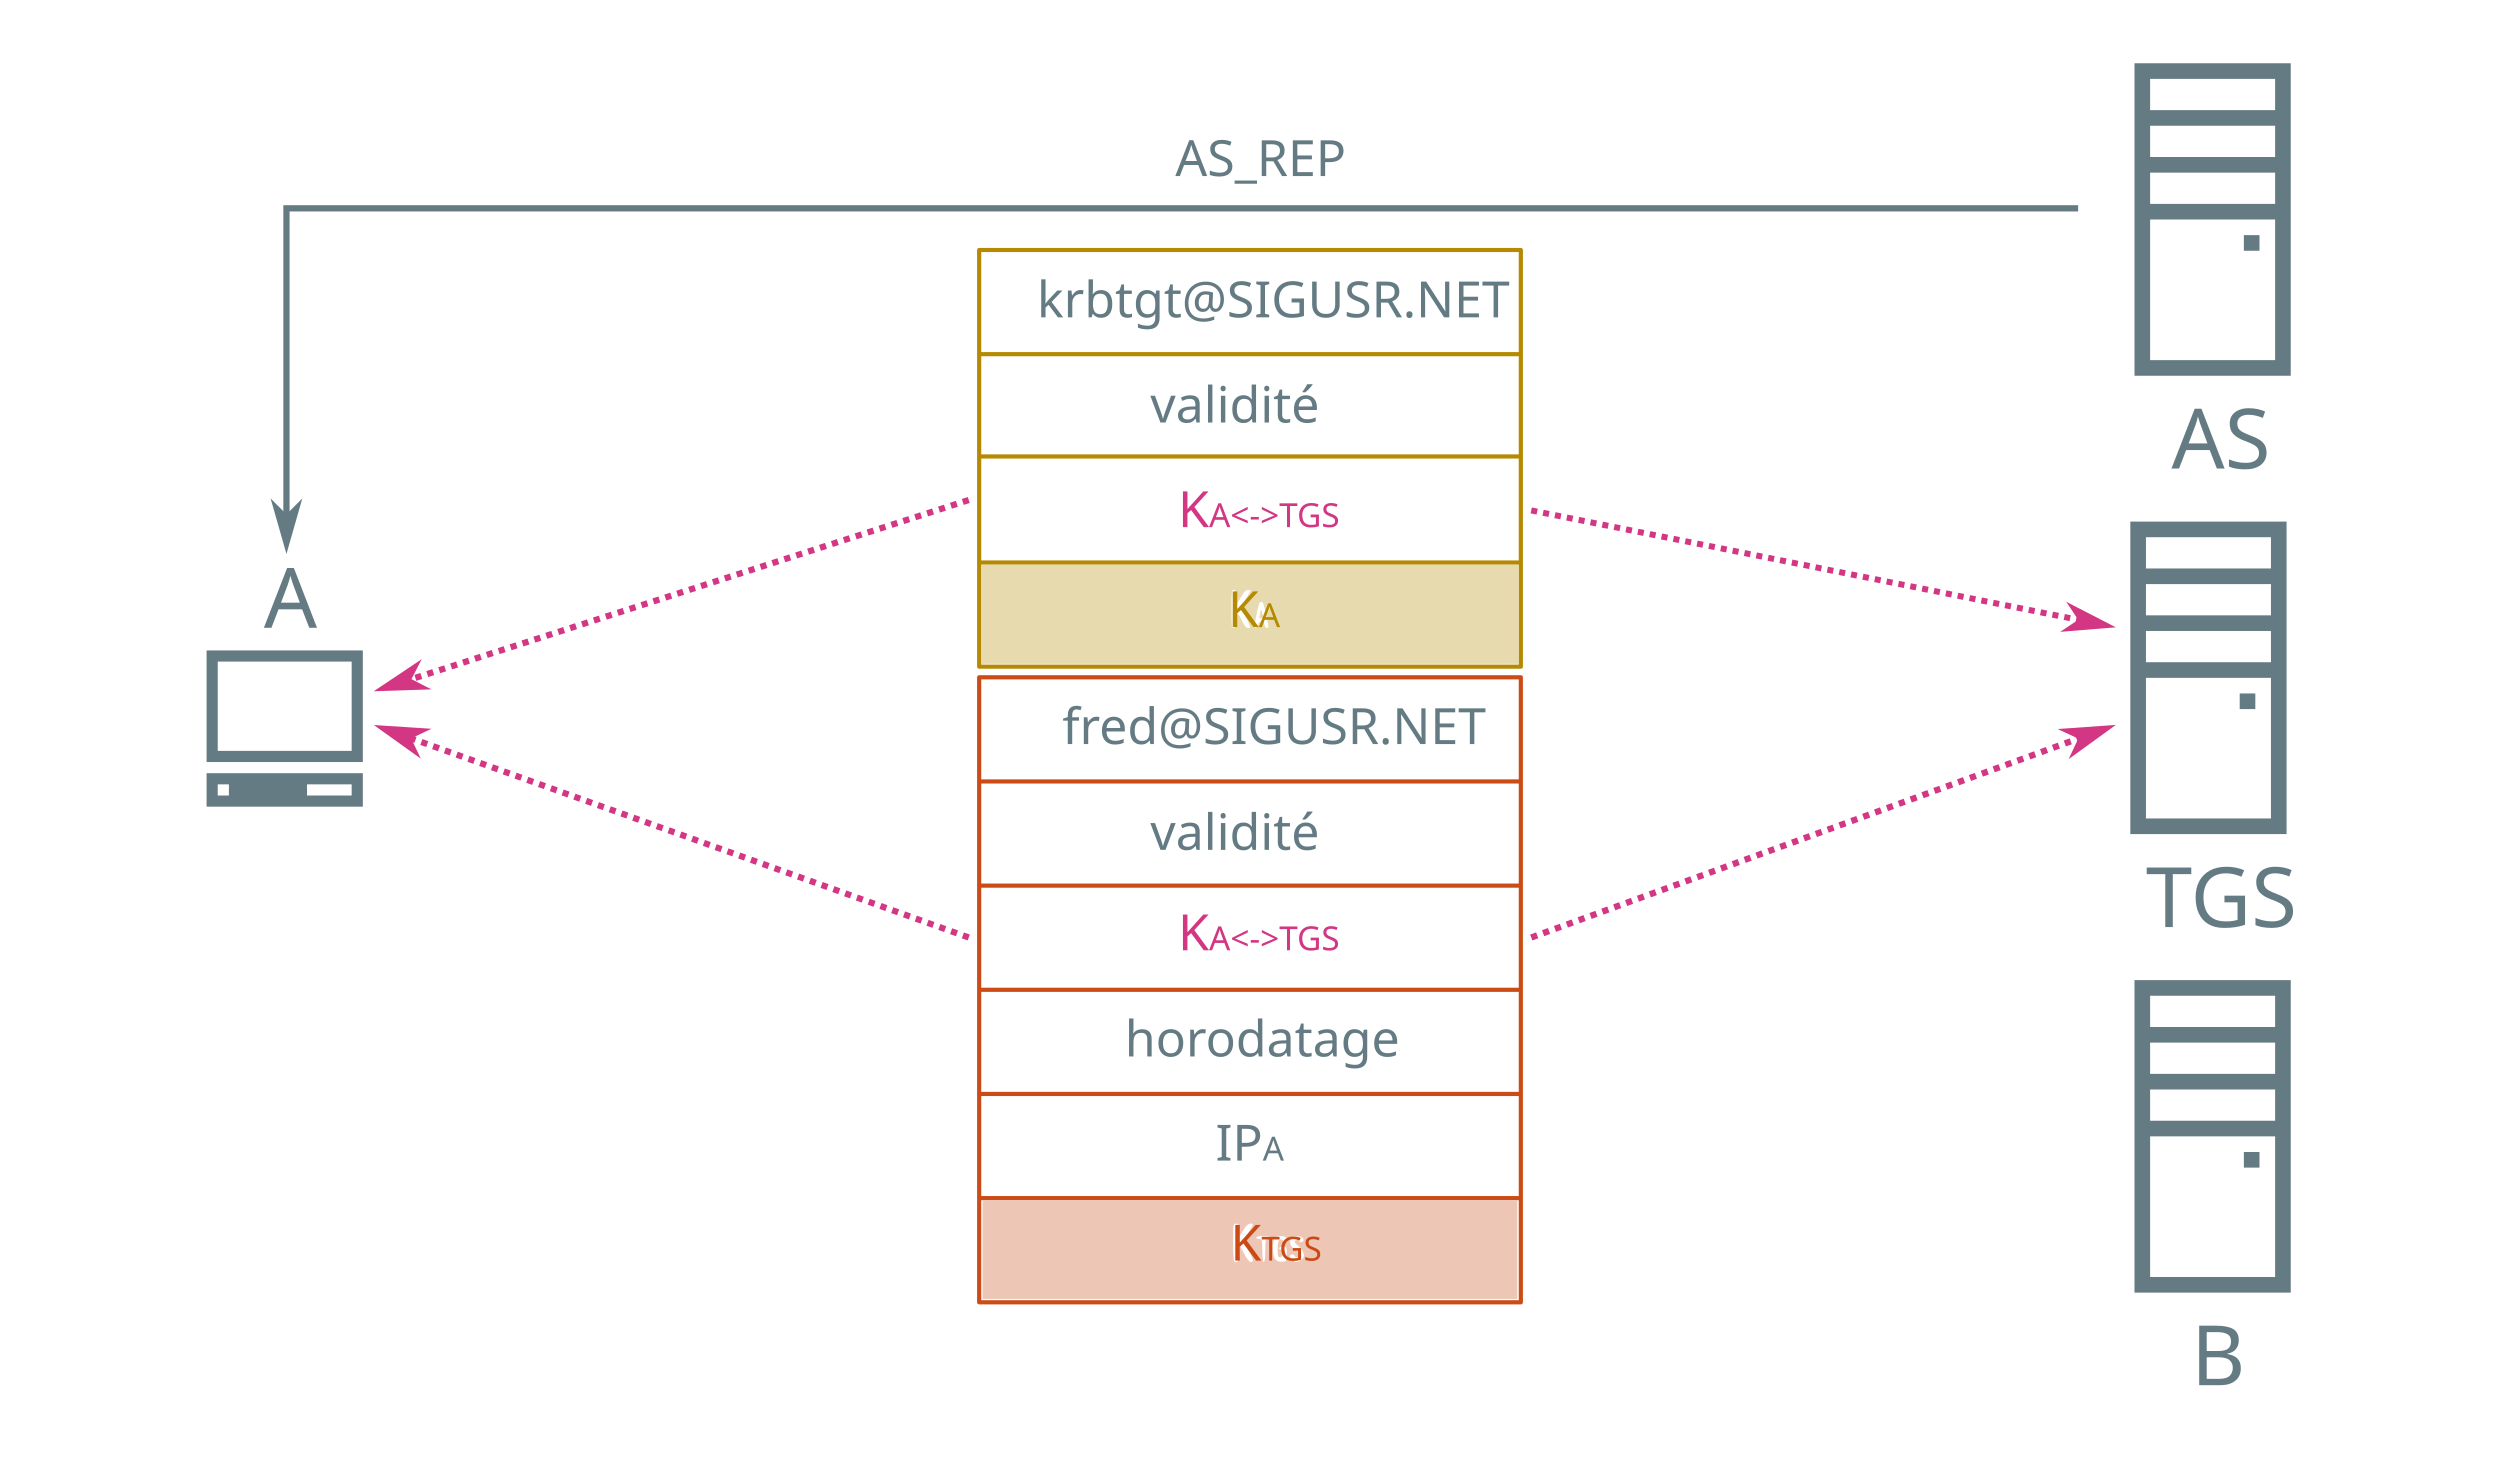
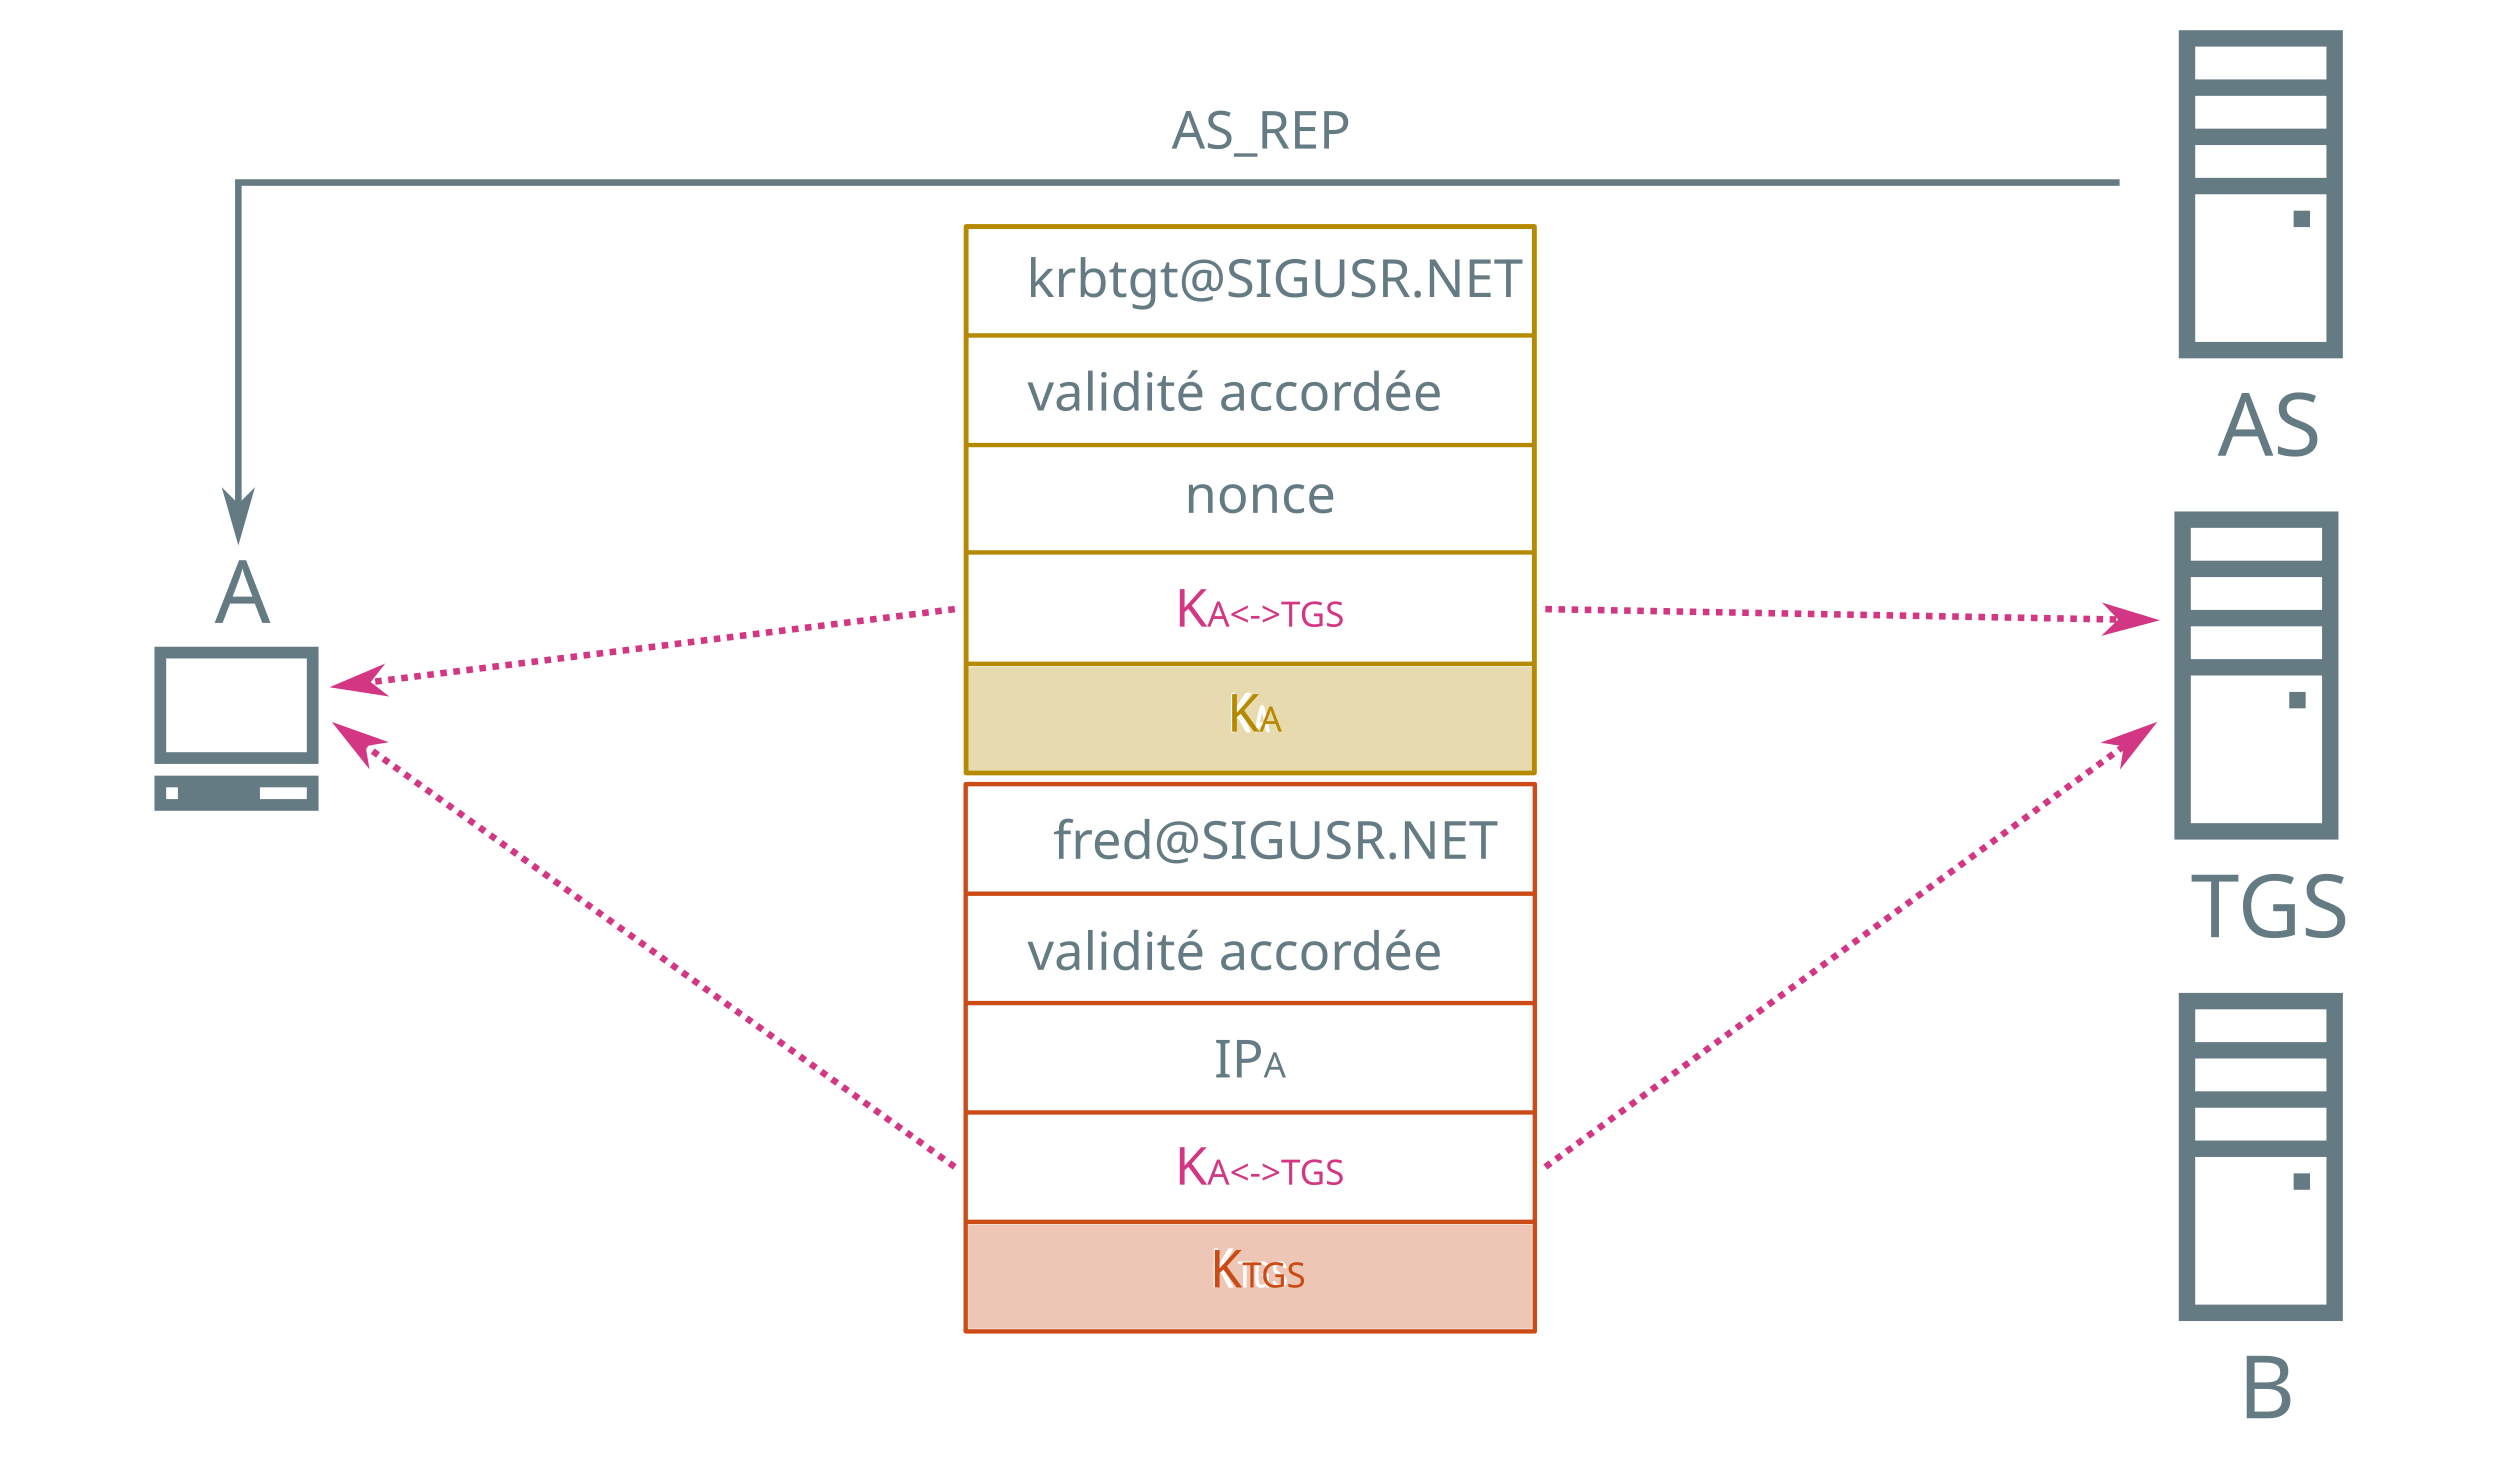
<svg xmlns="http://www.w3.org/2000/svg" width="1200" height="700" viewBox="0 0 1200 700" version="1.1" id="svg5">
  <defs id="defs5">
    <marker style="overflow:visible" id="Arrow1Mstart" refX="0.0" refY="0.0" orient="auto">
      <path transform="scale(0.4) translate(10,0)" style="fill-rule:evenodd;fill:context-stroke;stroke:context-stroke;stroke-width:1.0pt" d="M 0.0,0.0 L 5.0,-5.0 L -12.5,0.0 L 5.0,5.0 L 0.0,0.0 z " id="path869" />
    </marker>
    <marker style="overflow:visible;" id="Arrow1Mend" refX="0.0" refY="0.0" orient="auto">
      <path transform="scale(0.4) rotate(180) translate(10,0)" style="fill-rule:evenodd;fill:context-stroke;stroke:context-stroke;stroke-width:1.0pt;" d="M 0.0,0.0 L 5.0,-5.0 L -12.5,0.0 L 5.0,5.0 L 0.0,0.0 z " id="path999" />
    </marker>
  </defs>
  <style id="style2">
        @font-face {
            font-family: 'Iosevka';
            font-display: swap;
            font-weight: 400;
            font-stretch: normal;
            font-style: normal;
            src: url('/dist/theme/fonts/Iosevka/WOFF2/Iosevka-Regular.woff2') format('woff2');
        }

        @font-face {
            font-family: 'Iosevka';
            font-display: swap;
            font-weight: 400;
            font-stretch: normal;
            font-style: italic;
            src: url('/dist/theme/fonts/Iosevka/WOFF2/Iosevka-Italic.woff2') format('woff2');
        }

        @font-face {
            font-family: 'Iosevka';
            font-display: swap;
            font-weight: 700;
            font-stretch: normal;
            font-style: normal;
            src: url('/dist/theme/fonts/Iosevka/WOFF2/Iosevka-Bold.woff2') format('woff2');
        }

        @font-face {
            font-family: 'Iosevka';
            font-display: swap;
            font-weight: 700;
            font-stretch: normal;
            font-style: italic;
            src: url('/dist/theme/fonts/Iosevka/WOFF2/Iosevka-BoldItalic.woff2') format('woff2');
        }
    </style>
-   <g id="g966" transform="matrix(0.9921875,0,0,0.9921875,56.60349,347.3899)">
+   <g id="g966" transform="matrix(1.041797,0,0,1.041797,29.46584,347.3777)">
    <rect class="st0" height="48.594" id="XMLID_2248_" width="70.191" x="45.587" y="-32.763" style="fill:none;stroke:#657b83;stroke-width:5.399;stroke-miterlimit:10;stroke-opacity:1" />
    <path class="st1" d="M 42.887,23.93 V 40.128 H 118.478 V 23.93 Z m 10.799,10.799 h -5.399 v -5.399 h 5.399 z m 59.393,0 H 91.481 V 29.33 H 113.078 Z" id="XMLID_49_" style="fill:#657b83;fill-opacity:1;stroke-width:2.7" />
  </g>
-   <g id="g977-4" transform="matrix(0.9921875,0,0,0.9921875,423.9048,551.2061)">
+   <g id="g977-4" transform="matrix(1.041797,0,0,1.041797,415.1322,561.3848)">
    <path d="m 605.382,-81.387 v 22.677 7.559 15.118 7.559 15.118 7.559 75.591 h 75.591 v -75.591 -7.559 -15.118 -7.559 -15.118 -7.559 -22.677 z m 7.559,7.559 h 60.472 v 15.118 h -60.472 z m 0,22.677 h 60.472 v 15.118 h -60.472 z m 0,22.677 h 60.472 v 15.118 h -60.472 z m 0,22.677 h 60.472 V 62.235 h -60.472 z m 45.354,7.559 v 7.559 h 7.559 V 1.762 Z" style="fill:#657b83;fill-opacity:1;stroke:none;stroke-width:0px" id="path2-7" />
  </g>
-   <text xml:space="preserve" style="font-size:40px;line-height:1.25;font-family:Iosevka;-inkscape-font-specification:'Iosevka, Normal';fill:#657b83;fill-opacity:1;stroke:none" x="126.656" y="301.336" id="text2107">
-     <tspan id="tspan2105" x="126.656" y="301.336">A</tspan>
+   <text xml:space="preserve" style="font-size:42px;line-height:1.25;font-family:Iosevka;-inkscape-font-specification:'Iosevka, Normal';fill:#657b83;fill-opacity:1;stroke:none;stroke-width:1.05" x="103.02" y="299.021" id="text2107">
+     <tspan id="tspan2105" x="103.02" y="299.021" style="stroke-width:1.05">A</tspan>
  </text>
-   <g id="g977" transform="matrix(0.9921875,0,0,0.9921875,423.9048,111.1158)">
+   <g id="g977" transform="matrix(1.041797,0,0,1.041797,415.1322,99.28998)">
    <path d="m 605.382,-81.387 v 22.677 7.559 15.118 7.559 15.118 7.559 75.591 h 75.591 v -75.591 -7.559 -15.118 -7.559 -15.118 -7.559 -22.677 z m 7.559,7.559 h 60.472 v 15.118 h -60.472 z m 0,22.677 h 60.472 v 15.118 h -60.472 z m 0,22.677 h 60.472 v 15.118 h -60.472 z m 0,22.677 h 60.472 V 62.235 h -60.472 z m 45.354,7.559 v 7.559 h 7.559 V 1.762 Z" style="fill:#657b83;fill-opacity:1;stroke:none;stroke-width:0px" id="path2" />
  </g>
-   <text xml:space="preserve" style="font-size:40px;line-height:1.25;font-family:Iosevka;-inkscape-font-specification:'Iosevka, Normal';fill:#657b83;fill-opacity:1;stroke-width:1;stroke:none" x="1042.297" y="224.889" id="text7127">
-     <tspan id="tspan7125" x="1042.297" y="224.889" style="stroke-width:1;stroke:none">AS</tspan>
+   <text xml:space="preserve" style="font-size:42px;line-height:1.25;font-family:Iosevka;-inkscape-font-specification:'Iosevka, Normal';fill:#657b83;fill-opacity:1;stroke:none;stroke-width:1.05" x="1064.445" y="218.752" id="text7127">
+     <tspan id="tspan7125" x="1064.445" y="218.752" style="stroke:none;stroke-width:1.05">AS</tspan>
  </text>
-   <g id="g977-0" transform="matrix(0.9921875,0,0,0.9921875,421.9048,331.1158)">
+   <g id="g977-0" transform="matrix(1.041797,0,0,1.041797,413.0322,330.29)">
    <path d="m 605.382,-81.387 v 22.677 7.559 15.118 7.559 15.118 7.559 75.591 h 75.591 v -75.591 -7.559 -15.118 -7.559 -15.118 -7.559 -22.677 z m 7.559,7.559 h 60.472 v 15.118 h -60.472 z m 0,22.677 h 60.472 v 15.118 h -60.472 z m 0,22.677 h 60.472 v 15.118 h -60.472 z m 0,22.677 h 60.472 V 62.235 h -60.472 z m 45.354,7.559 v 7.559 h 7.559 V 1.762 Z" style="fill:#657b83;fill-opacity:1;stroke:none;stroke-width:0px" id="path2-4" />
  </g>
-   <text xml:space="preserve" style="font-size:40px;line-height:1.25;font-family:Iosevka;-inkscape-font-specification:'Iosevka, Normal';fill:#657b83;fill-opacity:1;stroke:none" x="1030.017" y="444.989" id="text7127-8">
-     <tspan id="tspan7125-8" x="1030.017" y="444.989">TGS</tspan>
+   <text xml:space="preserve" style="font-size:42px;line-height:1.25;font-family:Iosevka;-inkscape-font-specification:'Iosevka, Normal';fill:#657b83;fill-opacity:1;stroke:none;stroke-width:1.05" x="1051.551" y="449.857" id="text7127-8">
+     <tspan id="tspan7125-8" x="1051.551" y="449.857" style="stroke-width:1.05">TGS</tspan>
  </text>
-   <text xml:space="preserve" style="font-size:40px;line-height:1.25;font-family:Iosevka;-inkscape-font-specification:'Iosevka, Normal';fill:#657b83;fill-opacity:1;stroke:none" x="1051.737" y="664.9" id="text9429">
-     <tspan id="tspan9427" x="1051.737" y="664.9">B</tspan>
+   <text xml:space="preserve" style="font-size:42px;line-height:1.25;font-family:Iosevka;-inkscape-font-specification:'Iosevka, Normal';fill:#657b83;fill-opacity:1;stroke:none;stroke-width:1.05" x="1074.356" y="680.763" id="text9429">
+     <tspan id="tspan9427" x="1074.356" y="680.763" style="stroke-width:1.05">B</tspan>
  </text>
-   <path style="fill:none;stroke:#657b83;stroke-width:3;stroke-linecap:butt;stroke-linejoin:miter;stroke-opacity:1;stroke-miterlimit:4;stroke-dasharray:none;marker-end:;marker-start:url(#Arrow1Mstart)" d="M 137.5,260 V 100 h 860" id="path872" />
-   <text xml:space="preserve" style="font-size:24px;line-height:1.25;font-family:Iosevka;-inkscape-font-specification:'Iosevka, Normal';fill:#d33682;fill-opacity:1;stroke:none;stroke-opacity:1" x="565.488" y="253.024" id="text23706">
-     <tspan x="565.488" y="253.024" id="tspan23708">K<tspan style="font-size:16px;fill:#d33682;fill-opacity:1" id="tspan5867">A&lt;-&gt;TGS</tspan>
+   <path style="fill:none;stroke:#657b83;stroke-width:3.15;stroke-linecap:butt;stroke-linejoin:miter;stroke-miterlimit:4;stroke-dasharray:none;stroke-opacity:1;marker-start:url(#Arrow1Mstart)" d="M 114.407,255.618 V 87.618 h 903" id="path872" />
+   <text xml:space="preserve" style="font-size:25.2px;line-height:1.25;font-family:Iosevka;-inkscape-font-specification:'Iosevka, Normal';fill:#657b83;fill-opacity:1;stroke-width:1.05" x="562.383" y="71.343" id="text23677">
+     <tspan id="tspan23675" x="562.383" y="71.343" style="stroke-width:1.05">AS_REP</tspan>
+   </text>
+   <path style="fill:none;stroke:#d33682;stroke-width:3.15;stroke-linecap:butt;stroke-linejoin:miter;stroke-miterlimit:4;stroke-dasharray:3.15, 3.15;stroke-dashoffset:0;stroke-opacity:1;marker-end:url(#Arrow1Mend)" d="m 741.782,560.118 288.75,-210" id="path932" />
+   <path style="fill:none;stroke:#d33682;stroke-width:3.15;stroke-linecap:butt;stroke-linejoin:miter;stroke-miterlimit:4;stroke-dasharray:3.15, 3.15;stroke-dashoffset:0;stroke-opacity:1;marker-end:url(#Arrow1Mend)" d="m 458.282,560.118 -294,-210" id="path934" />
+   <path style="fill:none;stroke:#d33682;stroke-width:3.15;stroke-linecap:butt;stroke-linejoin:miter;stroke-miterlimit:4;stroke-dasharray:3.15, 3.15;stroke-dashoffset:0;stroke-opacity:1;marker-end:url(#Arrow1Mend)" d="m 458.282,292.368 -294,36.75" id="path936" />
+   <path style="fill:none;stroke:#d33682;stroke-width:3.15;stroke-linecap:butt;stroke-linejoin:miter;stroke-miterlimit:4;stroke-dasharray:3.15, 3.15;stroke-dashoffset:0;stroke-opacity:1;marker-end:url(#Arrow1Mend)" d="m 741.782,292.368 288.75,5.25" id="path938" />
+   <text xml:space="preserve" style="font-size:25.2px;line-height:1.25;font-family:Iosevka;-inkscape-font-specification:'Iosevka, Normal';fill:#d33682;fill-opacity:1;stroke:none;stroke-width:1.05;stroke-opacity:1" x="563.885" y="300.794" id="text23706">
+     <tspan x="563.885" y="300.794" id="tspan23708" style="stroke-width:1.05">K<tspan style="font-size:16.8px;fill:#d33682;fill-opacity:1;stroke-width:1.05" id="tspan5867">A&lt;-&gt;TGS</tspan>
    </tspan>
  </text>
-   <text xml:space="preserve" style="font-size:24px;line-height:1.25;font-family:Iosevka;-inkscape-font-specification:'Iosevka, Normal';fill:#b58900;fill-opacity:1;stroke:none;stroke-opacity:1" x="589.392" y="301.024" id="text23706-8">
-     <tspan x="589.392" y="301.024" id="tspan23708-9">K<tspan style="font-size:16px;fill:#b58900;fill-opacity:1" id="tspan5867-7">A</tspan>
+   <text xml:space="preserve" style="font-size:25.2px;line-height:1.25;font-family:Iosevka;-inkscape-font-specification:'Iosevka, Normal';fill:#b58900;fill-opacity:1;stroke:none;stroke-width:1.05;stroke-opacity:1" x="588.985" y="351.194" id="text23706-8">
+     <tspan x="588.985" y="351.194" id="tspan23708-9" style="stroke-width:1.05">K<tspan style="font-size:16.8px;fill:#b58900;fill-opacity:1;stroke-width:1.05" id="tspan5867-7">A</tspan>
    </tspan>
  </text>
-   <text xml:space="preserve" style="font-size:24px;line-height:1.25;font-family:Iosevka;-inkscape-font-specification:'Iosevka, Normal';fill:#657b83;fill-opacity:1;stroke:none;stroke-opacity:1" x="497.736" y="152.316" id="text25298">
-     <tspan id="tspan25296" x="497.736" y="152.316">krbtgt@SIGUSR.NET</tspan>
+   <text xml:space="preserve" style="font-size:25.2px;line-height:1.25;font-family:Iosevka;-inkscape-font-specification:'Iosevka, Normal';fill:#657b83;fill-opacity:1;stroke:none;stroke-width:1.05;stroke-opacity:1" x="492.746" y="142.55" id="text25298">
+     <tspan id="tspan25296" x="492.746" y="142.55" style="stroke-width:1.05">krbtgt@SIGUSR.NET</tspan>
  </text>
-   <text xml:space="preserve" style="font-size:24px;line-height:1.25;font-family:Iosevka;-inkscape-font-specification:'Iosevka, Normal';fill:#657b83;fill-opacity:1;stroke:none;stroke-opacity:1" x="552.144" y="202.822" id="text27480">
-     <tspan id="tspan27478" x="552.144" y="202.822">validité</tspan>
+   <text xml:space="preserve" style="font-size:25.2px;line-height:1.25;font-family:Iosevka;-inkscape-font-specification:'Iosevka, Normal';fill:#657b83;fill-opacity:1;stroke:none;stroke-width:1.05;stroke-opacity:1" x="493.175" y="197.052" id="text27480">
+     <tspan id="tspan27478" x="493.175" y="197.052" style="stroke-width:1.05">validité accordée</tspan>
  </text>
-   <rect style="opacity:0.996;fill:none;fill-opacity:1;stroke:#b58900;stroke-width:2;stroke-linejoin:round;stroke-miterlimit:4;stroke-dasharray:none;stroke-opacity:1" id="rect18756" width="260" height="200" x="470" y="120" />
-   <path style="fill:none;stroke:#b58900;stroke-width:2;stroke-linecap:butt;stroke-linejoin:miter;stroke-miterlimit:4;stroke-dasharray:none;stroke-opacity:1" d="M 470,170 H 730" id="path18915" />
-   <path style="fill:none;stroke:#b58900;stroke-width:2;stroke-linecap:butt;stroke-linejoin:miter;stroke-miterlimit:4;stroke-dasharray:none;stroke-opacity:1" d="M 470,219.1 H 730" id="path18915-8" />
-   <path style="fill:none;stroke:#b58900;stroke-width:2;stroke-linecap:butt;stroke-linejoin:miter;stroke-miterlimit:4;stroke-dasharray:none;stroke-opacity:1" d="M 470,270 H 730" id="path18915-6" />
-   <text xml:space="preserve" style="font-size:24px;line-height:1.25;font-family:Iosevka;-inkscape-font-specification:'Iosevka, Normal';fill:#657b83;fill-opacity:1" x="564.144" y="84.5" id="text23677">
-     <tspan id="tspan23675" x="564.144" y="84.5">AS_REP</tspan>
+   <rect style="opacity:0.996;fill:none;fill-opacity:1;stroke:#b58900;stroke-width:2.346;stroke-linejoin:round;stroke-miterlimit:4;stroke-dasharray:none;stroke-opacity:1" id="rect18756" width="272.754" height="262.254" x="463.746" y="108.741" />
+   <path style="fill:none;stroke:#b58900;stroke-width:2.1;stroke-linecap:butt;stroke-linejoin:miter;stroke-miterlimit:4;stroke-dasharray:none;stroke-opacity:1" d="m 463.623,213.618 h 273" id="path18915" />
+   <path style="fill:none;stroke:#b58900;stroke-width:2.1;stroke-linecap:butt;stroke-linejoin:miter;stroke-miterlimit:4;stroke-dasharray:none;stroke-opacity:1" d="m 463.623,161.013 h 273" id="path18915-88" />
+   <path style="fill:none;stroke:#b58900;stroke-width:2.1;stroke-linecap:butt;stroke-linejoin:miter;stroke-miterlimit:4;stroke-dasharray:none;stroke-opacity:1" d="m 463.623,265.173 h 273" id="path18915-8" />
+   <path style="fill:none;stroke:#b58900;stroke-width:2.1;stroke-linecap:butt;stroke-linejoin:miter;stroke-miterlimit:4;stroke-dasharray:none;stroke-opacity:1" d="m 463.623,318.618 h 273" id="path18915-6" />
+   <path style="opacity:0.996;fill:#b58900;fill-opacity:0.314;stroke:none;stroke-width:1.095;stroke-linejoin:round;stroke-opacity:1" d="m 464.868,344.779 v -24.915 h 135.254 135.254 v 24.915 24.915 H 600.123 464.868 Z m 128.144,3.696 c 0.013,-5.083 0.699,-5.261 2.959,-0.772 1.63,3.236 2.205,3.92 3.298,3.92 1.322,0 1.32,-0.008 -1.154,-5.382 l -2.477,-5.382 2.307,-3.79 c 1.269,-2.085 2.416,-3.975 2.548,-4.201 0.133,-0.226 -0.451,-0.407 -1.297,-0.402 -1.328,0.007 -1.856,0.551 -3.856,3.97 l -2.317,3.962 -0.009,-3.97 c -0.009,-3.602 -0.112,-3.97 -1.105,-3.97 -1.053,0 -1.095,0.365 -1.095,9.583 0,9.218 0.042,9.583 1.095,9.583 0.967,0 1.096,-0.368 1.104,-3.149 z m 11.217,1.506 c 0.273,-1.243 0.666,-1.643 1.618,-1.643 0.959,0 1.335,0.39 1.586,1.643 0.193,0.964 0.674,1.643 1.164,1.643 1.06,0 1.056,-0.106 -0.28,-6.166 -1.504,-6.827 -1.56,-6.976 -2.645,-6.976 -0.765,0 -1.181,1.135 -2.158,5.887 -0.665,3.238 -1.208,6.195 -1.205,6.571 0.008,1.404 1.573,0.623 1.921,-0.958 z" id="path14491" />
+   <path style="opacity:0.996;fill:#b58900;fill-opacity:0.314;stroke:none;stroke-width:0.548;stroke-linejoin:round;stroke-opacity:1" d="m 605.103,344.711 c 0.583,-2.959 0.659,-2.998 1.207,-0.616 0.277,1.205 0.508,2.283 0.513,2.396 0.004,0.113 -0.468,0.205 -1.051,0.205 h -1.059 z" id="path14819" />
+   <text xml:space="preserve" style="font-style:normal;font-variant:normal;font-weight:normal;font-stretch:normal;font-size:25.2px;line-height:1.25;font-family:Iosevka;-inkscape-font-specification:'Iosevka, Normal';font-variant-ligatures:normal;font-variant-caps:normal;font-variant-numeric:normal;font-variant-east-asian:normal;fill:#657b83;fill-opacity:1;stroke:none;stroke-width:1.05;stroke-opacity:1" x="505.548" y="412.216" id="text8602">
+     <tspan id="tspan8600" x="505.548" y="412.216" style="stroke-width:1.05">fred@SIGUSR.NET</tspan>
  </text>
-   <path style="opacity:0.996;fill:#b58900;fill-opacity:0.314;stroke:none;stroke-width:1.043;stroke-linejoin:round;stroke-opacity:1" d="m 471.186,294.915 v -23.729 h 128.813 128.813 v 23.729 23.729 H 600 471.186 Z m 122.042,3.52 c 0.013,-4.841 0.665,-5.011 2.819,-0.735 1.552,3.082 2.1,3.734 3.141,3.734 1.259,0 1.257,-0.008 -1.099,-5.126 l -2.359,-5.126 2.197,-3.61 c 1.208,-1.985 2.301,-3.786 2.427,-4.001 0.126,-0.215 -0.43,-0.388 -1.235,-0.383 -1.264,0.007 -1.767,0.525 -3.672,3.781 l -2.207,3.773 -0.009,-3.781 c -0.009,-3.43 -0.106,-3.781 -1.052,-3.781 -1.003,0 -1.043,0.348 -1.043,9.126 0,8.779 0.04,9.126 1.043,9.126 0.921,0 1.044,-0.35 1.051,-2.999 z m 10.683,1.434 c 0.26,-1.184 0.635,-1.565 1.541,-1.565 0.913,0 1.271,0.371 1.51,1.565 0.184,0.918 0.642,1.565 1.108,1.565 1.01,0 1.005,-0.101 -0.266,-5.873 -1.433,-6.502 -1.486,-6.644 -2.519,-6.644 -0.729,0 -1.125,1.081 -2.055,5.606 -0.634,3.083 -1.15,5.9 -1.148,6.258 0.008,1.337 1.499,0.593 1.829,-0.913 z" id="path14491" />
-   <path style="opacity:0.996;fill:#b58900;fill-opacity:0.314;stroke:none;stroke-width:0.522;stroke-linejoin:round;stroke-opacity:1" d="m 604.742,294.85 c 0.555,-2.818 0.627,-2.855 1.149,-0.587 0.264,1.147 0.484,2.174 0.488,2.282 0.004,0.108 -0.446,0.196 -1.001,0.196 h -1.009 z" id="path14819" />
-   <text xml:space="preserve" style="font-style:normal;font-variant:normal;font-weight:normal;font-stretch:normal;font-size:24px;line-height:1.25;font-family:Iosevka;-inkscape-font-specification:'Iosevka, Normal';font-variant-ligatures:normal;font-variant-caps:normal;font-variant-numeric:normal;font-variant-east-asian:normal;fill:#657b83;fill-opacity:1;stroke:none;stroke-opacity:1" x="509.928" y="357.141" id="text8602">
-     <tspan id="tspan8600" x="509.928" y="357.141">fred@SIGUSR.NET</tspan>
-   </text>
-   <text xml:space="preserve" style="font-size:24px;line-height:1.25;font-family:Iosevka;-inkscape-font-specification:'Iosevka, Normal';fill:#d33682;fill-opacity:1;stroke:none;stroke-opacity:1" x="565.488" y="456.124" id="text23706-9">
-     <tspan x="565.488" y="456.124" id="tspan23708-2">K<tspan style="font-size:16px;fill:#d33682;fill-opacity:1" id="tspan5867-5">A&lt;-&gt;TGS</tspan>
+   <text xml:space="preserve" style="font-size:25.2px;line-height:1.25;font-family:Iosevka;-inkscape-font-specification:'Iosevka, Normal';fill:#d33682;fill-opacity:1;stroke:none;stroke-width:1.05;stroke-opacity:1" x="563.885" y="568.649" id="text23706-9">
+     <tspan x="563.885" y="568.649" id="tspan23708-2" style="stroke-width:1.05">K<tspan style="font-size:16.8px;fill:#d33682;fill-opacity:1;stroke-width:1.05" id="tspan5867-5">A&lt;-&gt;TGS</tspan>
    </tspan>
  </text>
-   <text xml:space="preserve" style="font-size:24px;line-height:1.25;font-family:Iosevka;-inkscape-font-specification:'Iosevka, Normal';fill:#657b83;fill-opacity:1;stroke:none;stroke-opacity:1" x="552.144" y="407.922" id="text27480-3">
-     <tspan id="tspan27478-0" x="552.144" y="407.922">validité</tspan>
+   <text xml:space="preserve" style="font-size:25.2px;line-height:1.25;font-family:Iosevka;-inkscape-font-specification:'Iosevka, Normal';fill:#657b83;fill-opacity:1;stroke:none;stroke-width:1.05;stroke-opacity:1" x="493.175" y="465.537" id="text27480-3">
+     <tspan id="tspan27478-0" x="493.175" y="465.537" style="stroke-width:1.05">validité accordée</tspan>
  </text>
-   <rect style="opacity:0.996;fill:none;fill-opacity:1;stroke:#cb4b16;stroke-width:2;stroke-linejoin:round;stroke-miterlimit:4;stroke-dasharray:none;stroke-opacity:1" id="rect18756-7" width="260" height="300" x="470" y="325.1" />
-   <path style="fill:none;stroke:#cb4b16;stroke-width:2;stroke-linecap:butt;stroke-linejoin:miter;stroke-miterlimit:4;stroke-dasharray:none;stroke-opacity:1" d="M 470,375.1 H 730" id="path18915-64" />
-   <path style="fill:none;stroke:#cb4b16;stroke-width:2;stroke-linecap:butt;stroke-linejoin:miter;stroke-miterlimit:4;stroke-dasharray:none;stroke-opacity:1" d="M 470,425.1 H 730" id="path18915-3" />
-   <path style="fill:none;stroke:#cb4b16;stroke-width:2;stroke-linecap:butt;stroke-linejoin:miter;stroke-miterlimit:4;stroke-dasharray:none;stroke-opacity:1" d="M 470,475.1 H 730" id="path18915-0" />
-   <path style="fill:none;stroke:#cb4b16;stroke-width:2;stroke-linecap:butt;stroke-linejoin:miter;stroke-miterlimit:4;stroke-dasharray:none;stroke-opacity:1" d="M 470,525.1 H 730" id="path18915-0-4" />
-   <path style="fill:none;stroke:#cb4b16;stroke-width:2;stroke-linecap:butt;stroke-linejoin:miter;stroke-miterlimit:4;stroke-dasharray:none;stroke-opacity:1" d="M 470,575.1 H 730" id="path18915-0-0" />
-   <text xml:space="preserve" style="font-size:24px;line-height:1.25;font-family:Iosevka;-inkscape-font-specification:'Iosevka, Normal';fill:#cb4b16;fill-opacity:1" x="590.613" y="605.1" id="text16587">
-     <tspan id="tspan16585" x="590.613" y="605.1">K<tspan style="font-size:16px;fill:#cb4b16;fill-opacity:1" id="tspan16919">TGS</tspan>
+   <rect style="opacity:0.996;fill:none;fill-opacity:1;stroke:#cb4b16;stroke-width:2.1;stroke-linejoin:round;stroke-miterlimit:4;stroke-dasharray:none;stroke-opacity:1" id="rect18756-7" width="273.182" height="262.682" x="463.532" y="376.383" />
+   <path style="fill:none;stroke:#cb4b16;stroke-width:2.1;stroke-linecap:butt;stroke-linejoin:miter;stroke-miterlimit:4;stroke-dasharray:none;stroke-opacity:1" d="m 463.623,428.973 h 273" id="path18915-3" />
+   <path style="fill:none;stroke:#cb4b16;stroke-width:2.1;stroke-linecap:butt;stroke-linejoin:miter;stroke-miterlimit:4;stroke-dasharray:none;stroke-opacity:1" d="m 463.623,481.473 h 273" id="path18915-0" />
+   <path style="fill:none;stroke:#cb4b16;stroke-width:2.1;stroke-linecap:butt;stroke-linejoin:miter;stroke-miterlimit:4;stroke-dasharray:none;stroke-opacity:1" d="m 463.623,533.973 h 273" id="path18915-0-4" />
+   <path style="fill:none;stroke:#cb4b16;stroke-width:2.1;stroke-linecap:butt;stroke-linejoin:miter;stroke-miterlimit:4;stroke-dasharray:none;stroke-opacity:1" d="m 463.623,586.473 h 273" id="path18915-0-0" />
+   <text xml:space="preserve" style="font-size:25.2px;line-height:1.25;font-family:Iosevka;-inkscape-font-specification:'Iosevka, Normal';fill:#cb4b16;fill-opacity:1;stroke-width:1.05" x="580.685" y="617.973" id="text16587">
+     <tspan id="tspan16585" x="580.685" y="617.973" style="stroke-width:1.05">K<tspan style="font-size:16.8px;fill:#cb4b16;fill-opacity:1;stroke-width:1.05" id="tspan16919">TGS</tspan>
    </tspan>
  </text>
-   <text xml:space="preserve" style="font-size:24px;line-height:1.25;font-family:Iosevka;-inkscape-font-specification:'Iosevka, Normal';fill:#657b83;fill-opacity:1" x="583.452" y="557.1" id="text19983">
-     <tspan id="tspan19981" x="583.452" y="557.1">IP<tspan style="font-size:16px;fill:#657b83;fill-opacity:1" id="tspan23219">A</tspan>
+   <text xml:space="preserve" style="font-size:25.2px;line-height:1.25;font-family:Iosevka;-inkscape-font-specification:'Iosevka, Normal';fill:#657b83;fill-opacity:1;stroke-width:1.05" x="582.748" y="517.173" id="text19983">
+     <tspan id="tspan19981" x="582.748" y="517.173" style="stroke-width:1.05">IP<tspan style="font-size:16.8px;fill:#657b83;fill-opacity:1;stroke-width:1.05" id="tspan23219">A</tspan>
    </tspan>
  </text>
-   <text xml:space="preserve" style="font-size:24px;line-height:1.25;font-family:Iosevka;-inkscape-font-specification:'Iosevka, Normal';fill:#657b83;fill-opacity:1" x="539.904" y="507.1" id="text30909">
-     <tspan id="tspan30907" x="539.904" y="507.1">horodatage</tspan>
+   <text xml:space="preserve" style="font-size:25.2px;line-height:1.25;font-family:Iosevka;-inkscape-font-specification:'Iosevka, Normal';fill:#657b83;fill-opacity:1;stroke:none;stroke-width:1.05" x="568.522" y="246.168" id="text7320">
+     <tspan id="tspan7318" x="568.522" y="246.168" style="stroke-width:1.05">nonce</tspan>
  </text>
-   <path style="opacity:0.996;fill:#cb4b16;fill-opacity:0.314;stroke:none;stroke-width:1.475;stroke-linejoin:round;stroke-miterlimit:4;stroke-dasharray:none;stroke-opacity:0.314" d="m 471.65,599.874 v -23.601 h 128.33 128.33 v 23.601 23.601 H 599.98 471.65 Z m 123.313,2.028 0.223,-3.872 2.041,3.872 c 1.122,2.13 2.533,3.872 3.135,3.872 1.56,0 1.38,-0.95 -1.116,-5.894 l -2.209,-4.377 2.209,-3.747 c 2.609,-4.424 2.608,-4.42 0.809,-4.42 -0.859,0 -2.13,1.211 -3.29,3.135 l -1.89,3.135 -0.029,-3.135 c -0.024,-2.633 -0.265,-3.135 -1.504,-3.135 -1.392,0 -1.475,0.492 -1.475,8.727 0,4.8 0.221,8.949 0.492,9.219 1.461,1.461 2.395,0.247 2.604,-3.38 z m 12.392,-1.659 c 0,-5.04 0.131,-5.531 1.475,-5.531 0.811,0 1.475,-0.332 1.475,-0.738 0,-0.406 -1.659,-0.738 -3.688,-0.738 -2.028,0 -3.688,0.332 -3.688,0.738 0,0.406 0.664,0.738 1.475,0.738 1.344,0 1.475,0.492 1.475,5.531 0,3.196 0.311,5.531 0.738,5.531 0.426,0 0.738,-2.336 0.738,-5.531 z m 10.325,1.732 c 0,-3.322 -0.131,-3.575 -1.844,-3.575 -1.014,0 -1.844,0.332 -1.844,0.738 0,0.406 0.521,0.738 1.158,0.738 1.617,0 1.067,3.231 -0.604,3.55 -1.103,0.21 -1.291,-0.346 -1.291,-3.821 0,-4.302 0.834,-5.604 2.631,-4.112 1.305,1.083 2.149,0.472 1.539,-1.116 -0.521,-1.357 -4.224,-1.527 -5.498,-0.253 -0.487,0.487 -0.885,2.786 -0.885,5.11 0,4.879 1.108,6.476 4.428,6.381 2.142,-0.061 2.209,-0.172 2.209,-3.638 z m 6.686,3.036 c 2.295,-1.228 1.836,-4.441 -0.964,-6.751 -2.022,-1.668 -2.243,-2.136 -1.39,-2.95 0.8,-0.763 1.086,-0.773 1.352,-0.046 0.527,1.438 2.571,1.109 2.291,-0.369 -0.17,-0.895 -1.071,-1.36 -2.942,-1.516 -2.184,-0.182 -2.788,0.063 -3.178,1.291 -0.718,2.264 0.097,3.995 2.567,5.454 1.217,0.719 2.214,1.631 2.214,2.027 0,1.094 -2.45,1.803 -2.783,0.805 -0.414,-1.243 -2.38,-1.079 -2.38,0.199 0,1.013 1.881,2.547 3.183,2.596 0.331,0.012 1.244,-0.321 2.028,-0.741 z" id="path42866" />
-   <path style="fill:none;stroke:#000000;stroke-width:1px;stroke-linecap:butt;stroke-linejoin:miter;stroke-opacity:1" d="M 450,300 Z" id="path929" />
-   <path style="fill:none;stroke:#d33682;stroke-width:3.028;stroke-linecap:butt;stroke-linejoin:miter;stroke-miterlimit:4;stroke-dasharray:3.028, 3.028;stroke-dashoffset:0;stroke-opacity:1;marker-end:url(#Arrow1Mend)" d="M 735,450 1010,350" id="path932" />
-   <path style="fill:none;stroke:#d33682;stroke-width:3;stroke-linecap:butt;stroke-linejoin:miter;stroke-miterlimit:4;stroke-dasharray:3, 3;stroke-dashoffset:0;stroke-opacity:1;marker-end:url(#Arrow1Mend)" d="M 465,450 185,350" id="path934" />
-   <path style="fill:none;stroke:#d33682;stroke-width:3;stroke-linecap:butt;stroke-linejoin:miter;stroke-miterlimit:4;stroke-dasharray:3, 3;stroke-dashoffset:0;stroke-opacity:1;marker-end:url(#Arrow1Mend)" d="M 465,240 185,330" id="path936" />
-   <path style="fill:none;stroke:#d33682;stroke-width:2.899;stroke-linecap:butt;stroke-linejoin:miter;stroke-miterlimit:4;stroke-dasharray:2.899, 2.899;stroke-dashoffset:0;stroke-opacity:1;marker-end:url(#Arrow1Mend)" d="m 735,245 275,55" id="path938" />
+   <path style="opacity:0.996;fill:#cb4b16;fill-opacity:0.314;stroke:none;stroke-width:0.548;stroke-linejoin:round;stroke-miterlimit:4;stroke-dasharray:none" d="m 464.732,612.755 v -25.052 h 135.391 135.391 v 25.052 25.052 H 600.123 464.732 Z m 142.536,4.769 c 0.303,-0.251 0.384,-0.225 0.384,0.125 0,0.291 0.236,0.444 0.684,0.444 h 0.684 v -3.422 -3.422 h -1.643 c -1.57,0 -1.643,0.03 -1.643,0.684 0,0.6 0.119,0.684 0.958,0.684 0.955,0 0.958,0.004 0.958,1.25 0,1.951 -0.617,2.845 -1.969,2.853 -1.337,0.007 -1.59,-0.777 -1.59,-4.924 0,-4.403 0.234,-5.012 1.874,-4.875 0.823,0.069 1.074,0.24 1.411,0.967 0.321,0.691 0.582,0.885 1.193,0.89 0.602,0.004 0.744,-0.094 0.616,-0.427 -0.091,-0.238 -0.166,-0.617 -0.166,-0.842 0,-0.225 -0.36,-0.769 -0.8,-1.21 -0.693,-0.693 -1.005,-0.8 -2.323,-0.8 -1.295,0 -1.656,0.119 -2.417,0.798 l -0.894,0.798 -0.081,4.335 c -0.07,3.735 -0.013,4.468 0.411,5.293 0.776,1.514 2.998,1.922 4.351,0.799 z m 9.429,-0.124 c 0.822,-0.744 1.162,-2.113 0.83,-3.345 -0.326,-1.211 -0.879,-1.778 -3.091,-3.172 -1.765,-1.112 -2.2,-2.005 -1.547,-3.175 0.688,-1.231 2.838,-1.002 3.026,0.323 0.063,0.442 0.301,0.641 0.841,0.703 0.68,0.078 0.753,0.003 0.753,-0.774 0,-0.586 -0.255,-1.116 -0.8,-1.661 -0.688,-0.688 -1.009,-0.8 -2.29,-0.8 -1.771,0 -2.733,0.617 -3.208,2.059 -0.633,1.917 0.318,3.596 2.858,5.049 1.693,0.968 2.34,2.079 1.846,3.164 -0.593,1.3 -3.019,1.195 -3.332,-0.144 -0.114,-0.487 -0.372,-0.707 -0.902,-0.769 -0.662,-0.077 -0.742,0.002 -0.742,0.738 0,1.165 1.028,2.252 2.343,2.478 1.324,0.227 2.727,-0.05 3.417,-0.674 z m -32.044,-2.332 c 0,-2.176 0.117,-3.252 0.418,-3.833 0.23,-0.444 0.51,-0.808 0.624,-0.808 0.113,0 1.062,1.725 2.107,3.833 l 1.901,3.833 h 1.171 c 0.644,0 1.171,-0.063 1.171,-0.14 0,-0.077 -1.116,-2.369 -2.479,-5.093 l -2.479,-4.953 2.479,-4.208 c 1.364,-2.314 2.479,-4.273 2.479,-4.353 0,-0.08 -0.542,-0.146 -1.206,-0.146 h -1.206 l -2.422,4.102 -2.422,4.102 -0.076,-4.118 -0.076,-4.118 -1.02,0.085 -1.02,0.085 -0.072,9.377 -0.072,9.377 h 1.099 1.099 z m 13.69,-2.587 v -5.613 h 1.232 c 1.132,0 1.232,-0.056 1.232,-0.684 v -0.684 h -3.286 -3.286 v 0.684 c 0,0.629 0.1,0.684 1.232,0.684 h 1.232 v 5.613 5.613 h 0.821 0.821 z" id="path20350" />
</svg>
